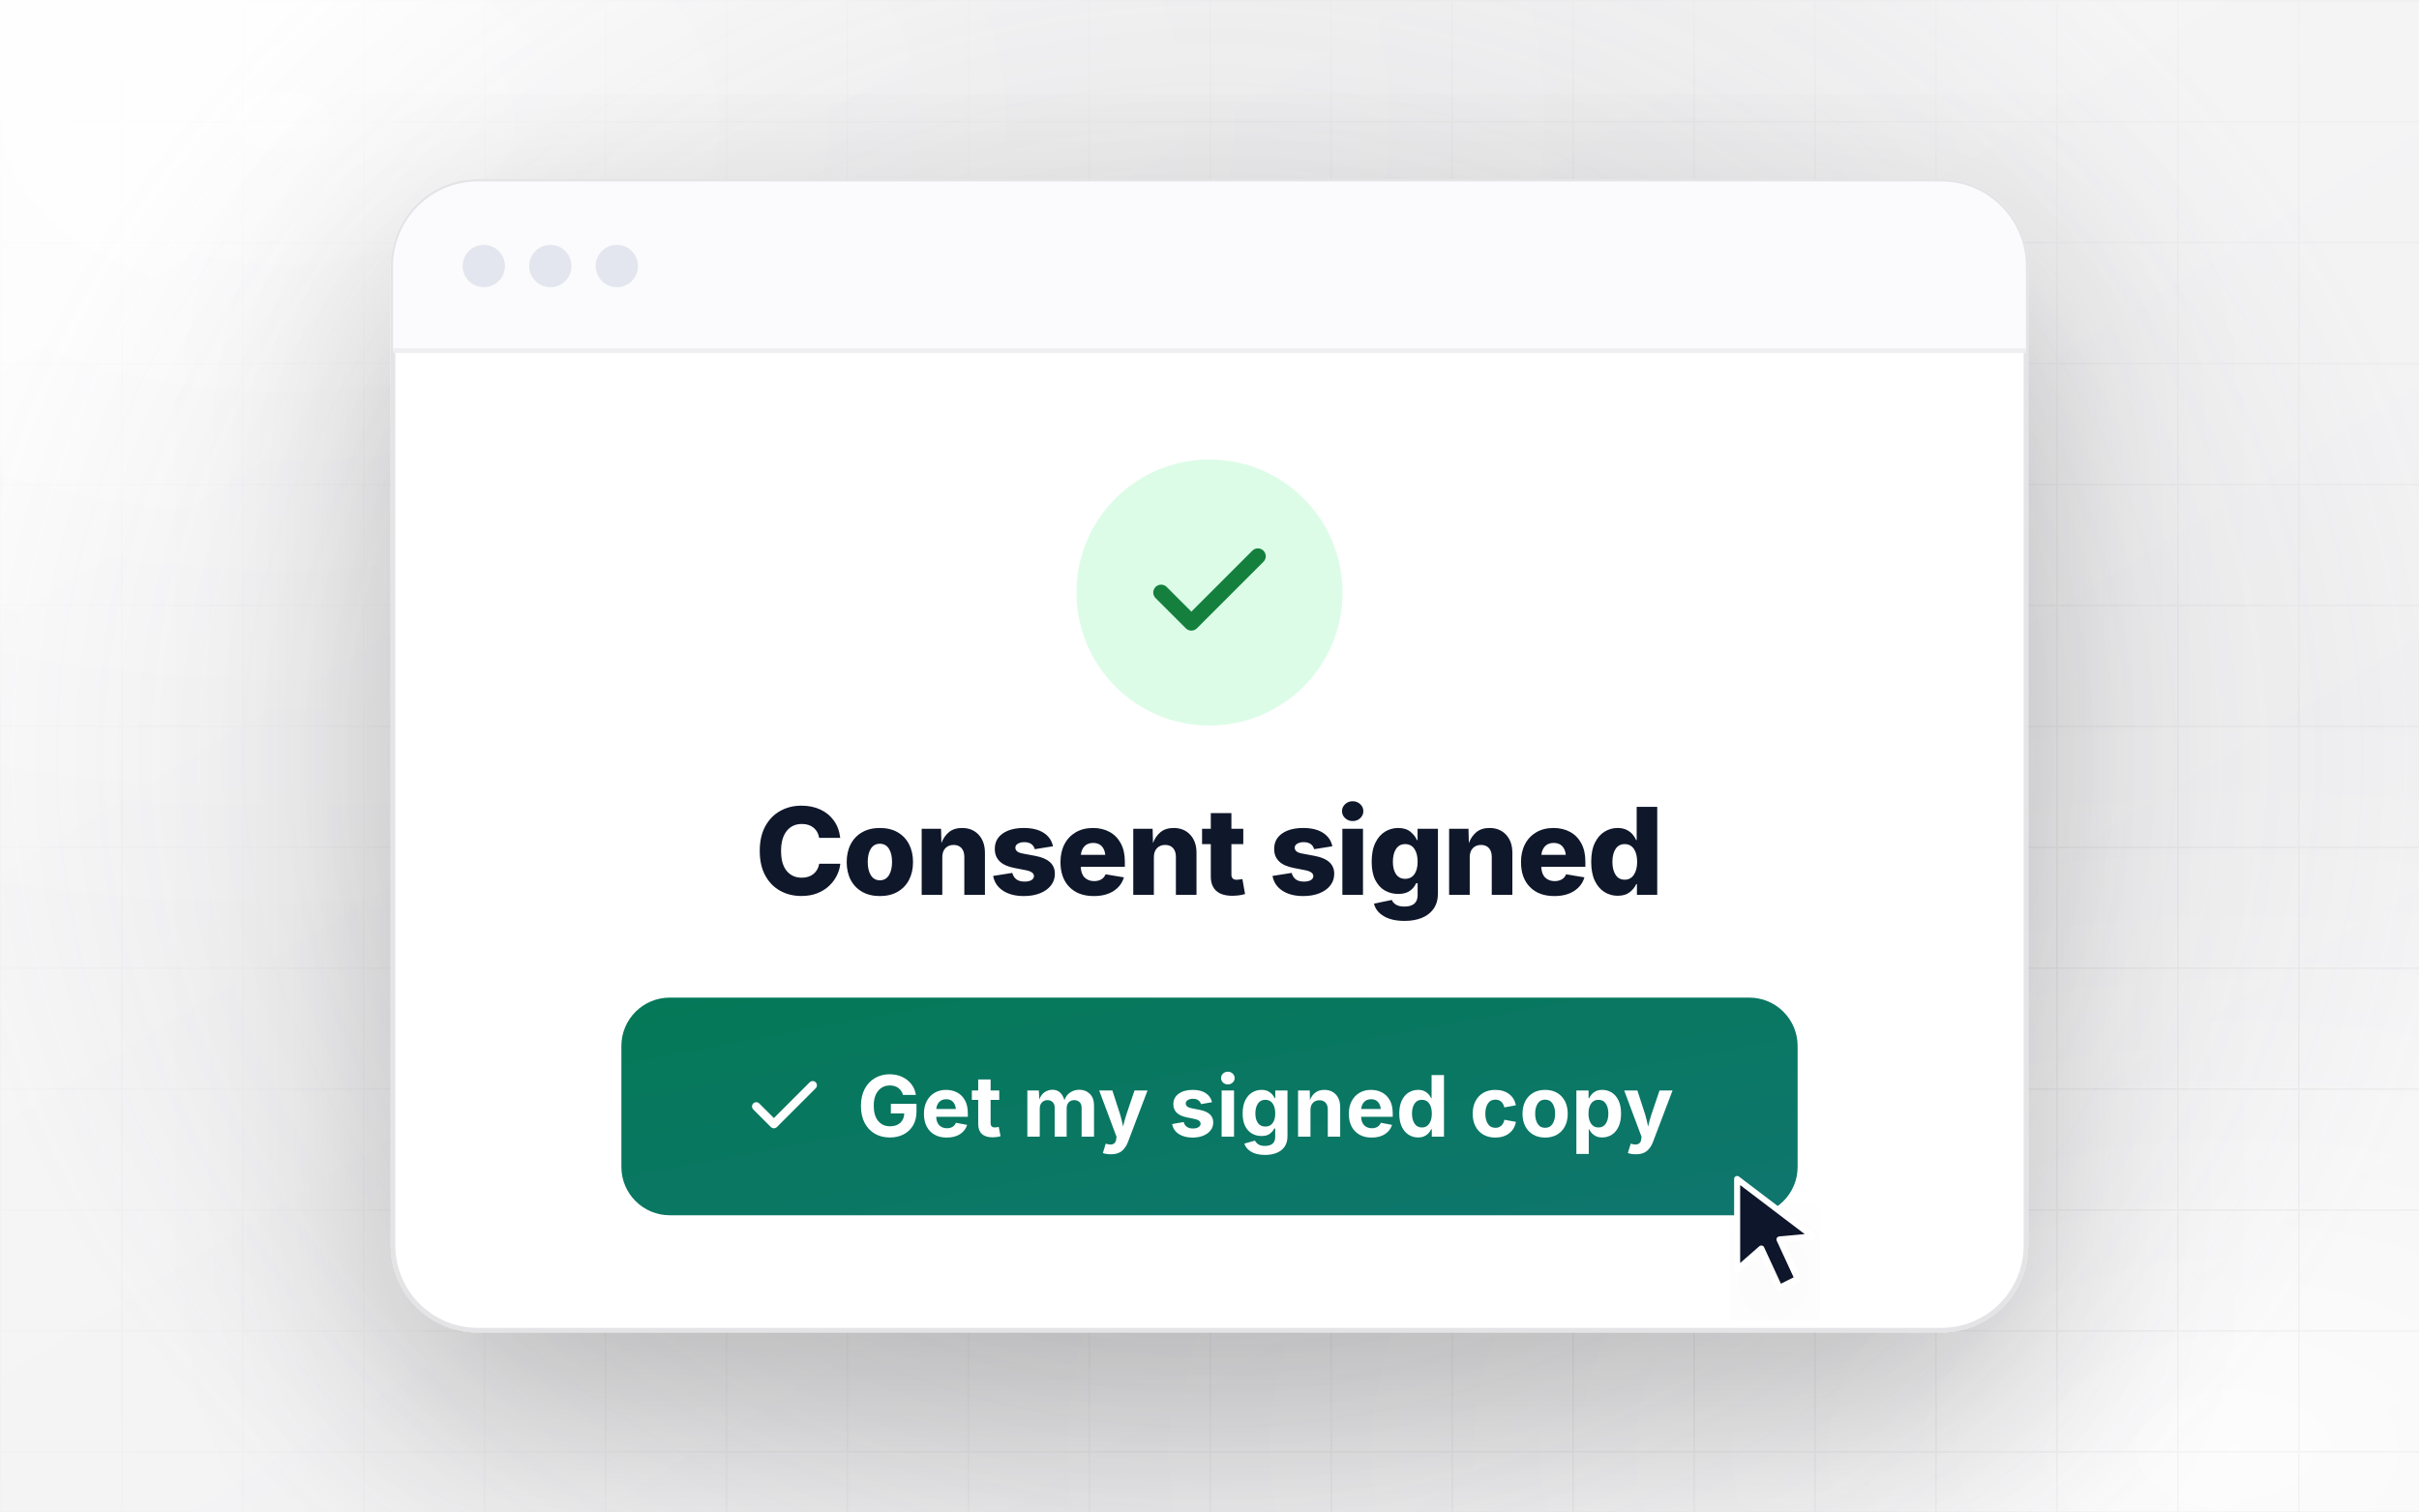
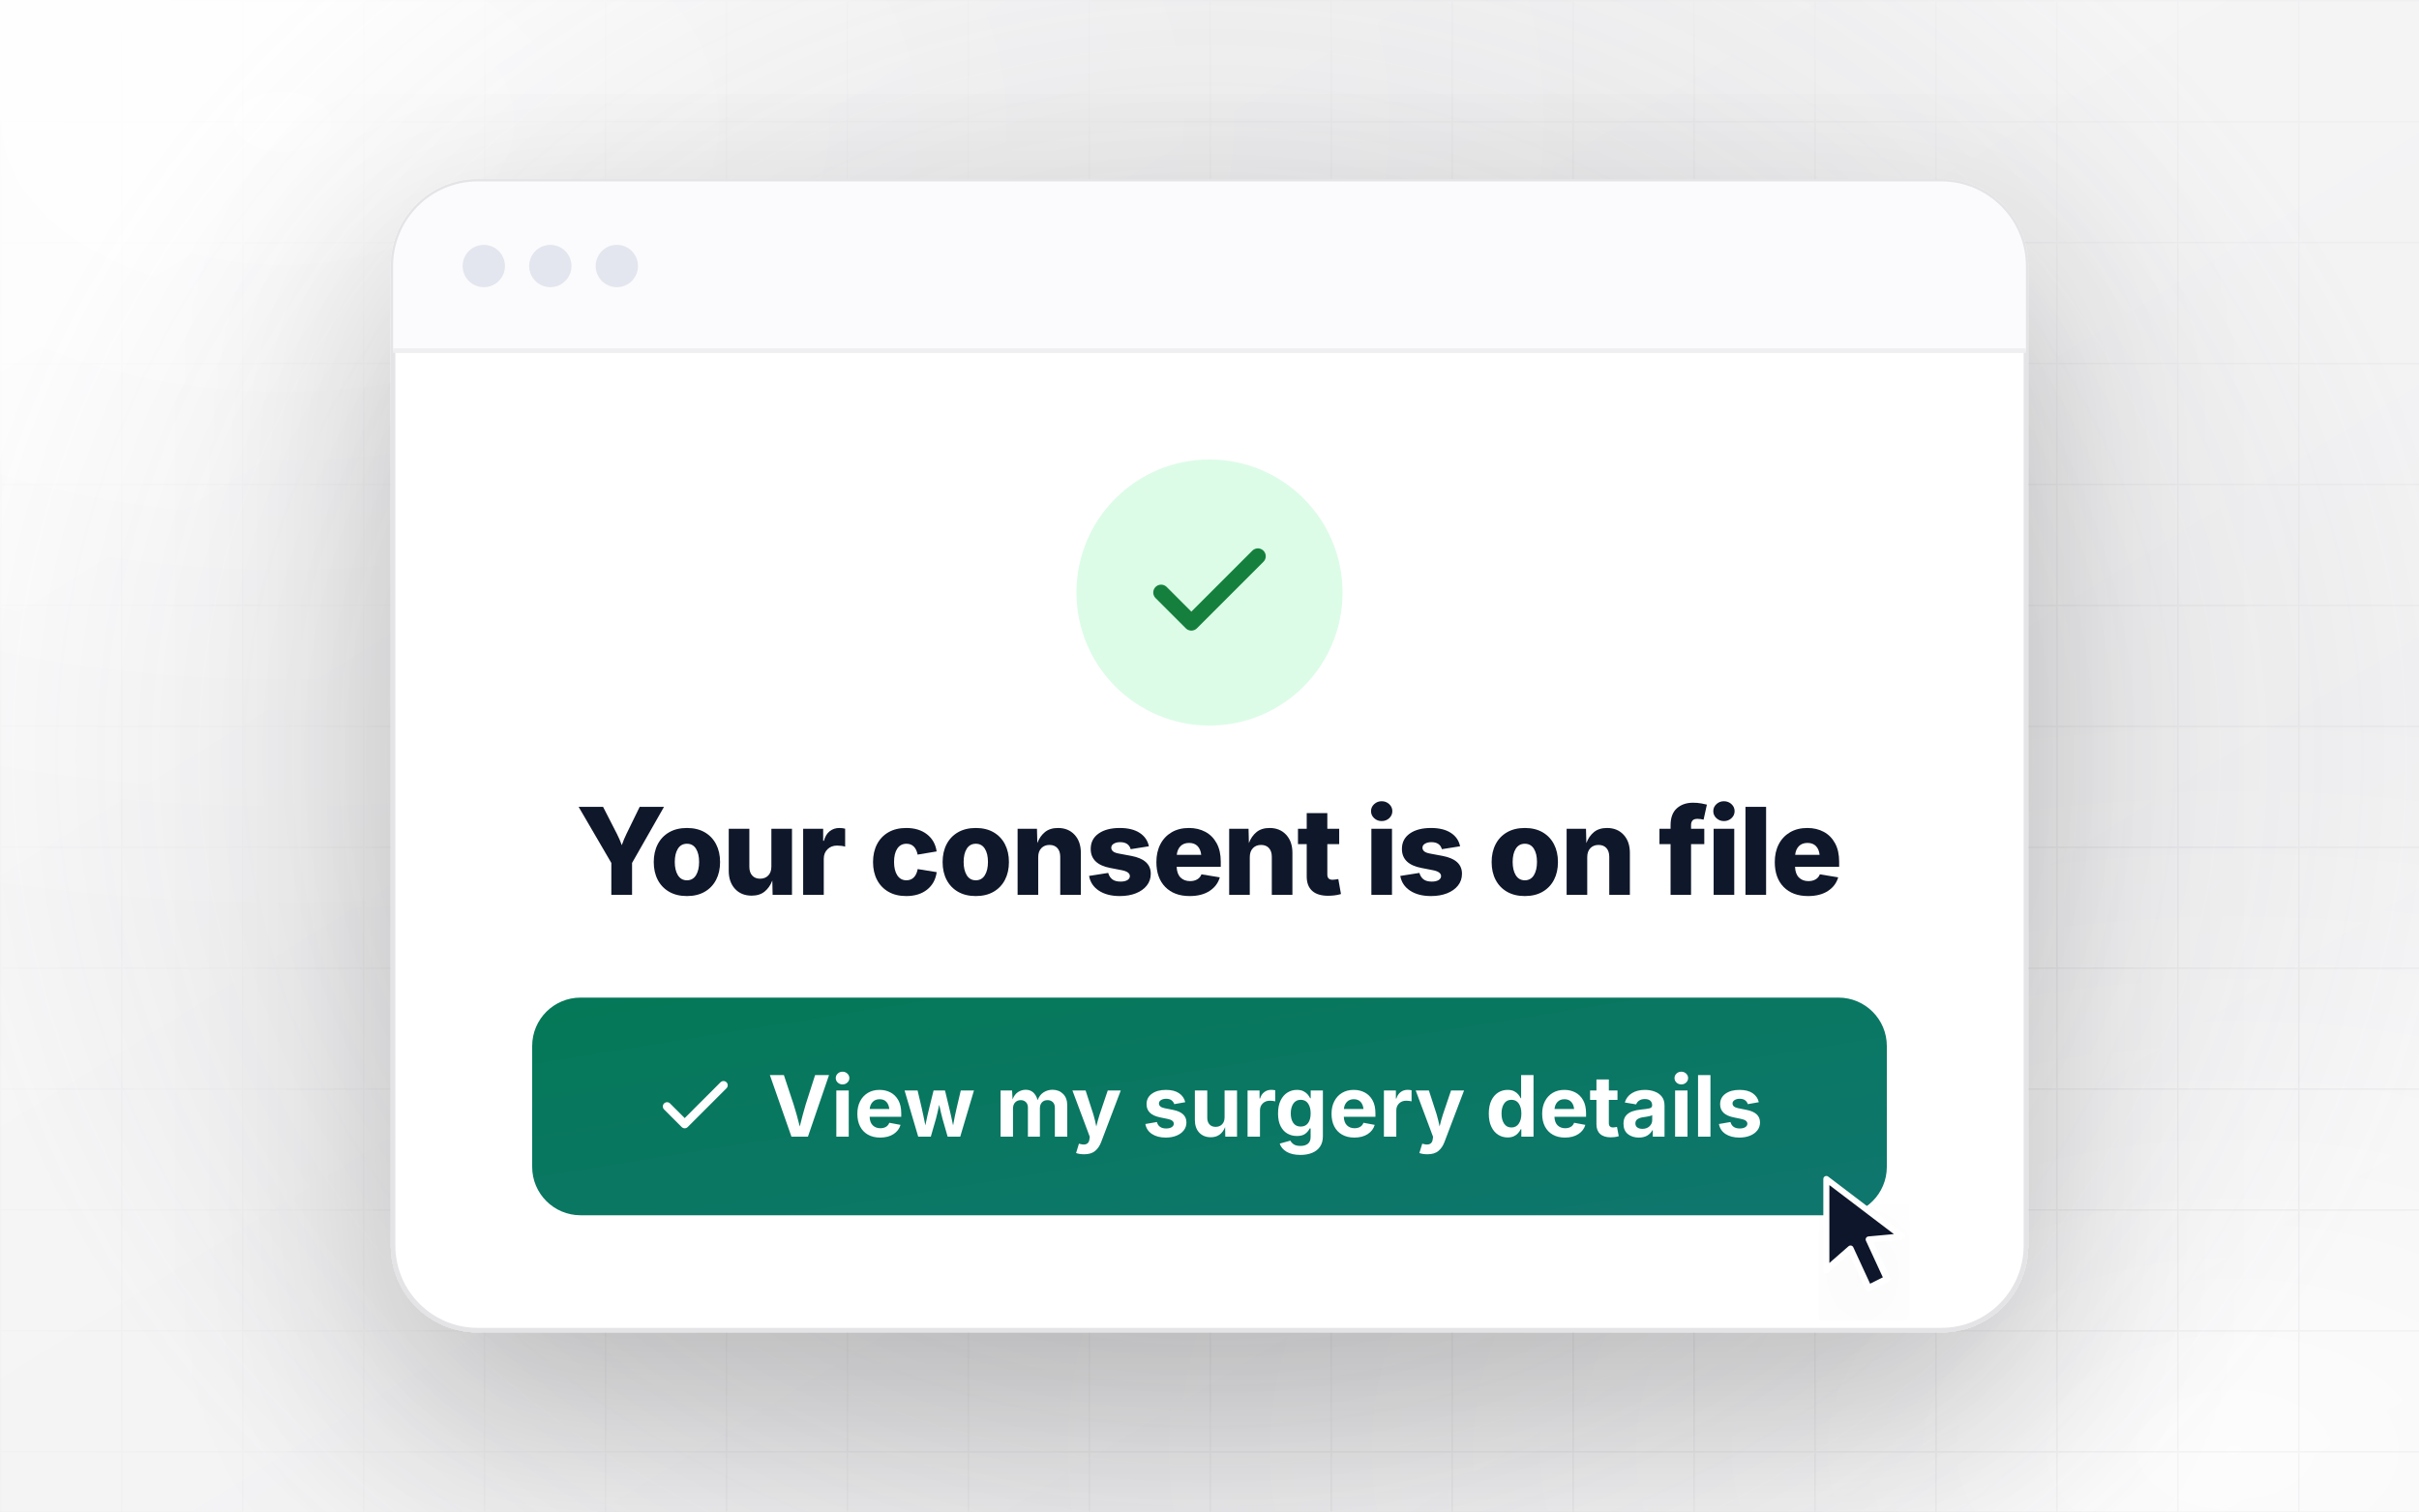
<svg xmlns="http://www.w3.org/2000/svg" xmlns:xlink="http://www.w3.org/1999/xlink" viewBox="0 0 800 500" width="800" height="500" role="img">
  <defs>
    <linearGradient id="bg" x1="0" y1="0" x2="1" y2="1">
      <stop offset="0" stop-color="#FAFAFA" />
      <stop offset="1" stop-color="#EEEEF0" />
    </linearGradient>
    <radialGradient id="glowA" cx="0.12" cy="0.08" r="0.55">
      <stop offset="0" stop-color="#FFFFFF" stop-opacity="0.95" />
      <stop offset="1" stop-color="#FFFFFF" stop-opacity="0" />
    </radialGradient>
    <radialGradient id="glowB" cx="0.92" cy="0.96" r="0.5">
      <stop offset="0" stop-color="#FFFFFF" stop-opacity="0.85" />
      <stop offset="1" stop-color="#FFFFFF" stop-opacity="0" />
    </radialGradient>
    <linearGradient id="gAcc" x1="0" y1="0" x2="1" y2="1">
      <stop offset="0" stop-color="#047857" />
      <stop offset="1" stop-color="#0F766E" />
    </linearGradient>
    <linearGradient id="gStroke" x1="0" y1="0" x2="1" y2="0">
      <stop offset="0" stop-color="#6EE7B7" />
      <stop offset="1" stop-color="#5EEAD4" />
    </linearGradient>
    <pattern id="grid" width="40" height="40" patternUnits="userSpaceOnUse">
      <path d="M40 0H0V40" fill="none" stroke="#52525B" stroke-opacity="0.07" stroke-width="1" />
    </pattern>
    <radialGradient id="fade" cx="0.5" cy="0.45" r="0.65">
      <stop offset="0" stop-color="#fff" stop-opacity="1" />
      <stop offset="1" stop-color="#fff" stop-opacity="0" />
    </radialGradient>
    <mask id="gridMask">
      <rect width="1200" height="800" fill="url(#fade)" />
    </mask>
    <filter id="e1" x="-10%" y="-10%" width="120%" height="140%">
      <feDropShadow dx="0" dy="1" stdDeviation="1.2" flood-color="#0F172A" flood-opacity="0.07" />
      <feDropShadow dx="0" dy="12" stdDeviation="18" flood-color="#18181B" flood-opacity="0.08" />
    </filter>
    <filter id="e2" x="-15%" y="-15%" width="130%" height="160%">
      <feDropShadow dx="0" dy="2" stdDeviation="3" flood-color="#0F172A" flood-opacity="0.10" />
      <feDropShadow dx="0" dy="28" stdDeviation="34" flood-color="#18181B" flood-opacity="0.20" />
    </filter>
    <radialGradient id="spot" cx="0.5" cy="0.5" r="0.5">
      <stop offset="0" stop-color="#71717A" stop-opacity="0.24" />
      <stop offset="1" stop-color="#71717A" stop-opacity="0" />
    </radialGradient>
-     <path id="g800_C" d="M787 -20Q586 -20 426.5 69.0Q267 158 174.5 328.5Q82 499 82 744Q82 990 175.5 1161.0Q269 1332 429.0 1421.0Q589 1510 787 1510Q964 1510 1105.0 1446.0Q1246 1382 1335.0 1260.0Q1424 1138 1445 964H1088Q1071 1073 993.5 1136.5Q916 1200 796 1200Q632 1200 537.5 1080.5Q443 961 443 744Q443 520 538.0 405.0Q633 290 794 290Q914 290 992.0 353.5Q1070 417 1089 526H1446Q1436 426 1388.5 329.0Q1341 232 1258.0 153.0Q1175 74 1057.0 27.0Q939 -20 787 -20Z" />
+     <path id="g800_Y" d="M601 0V540L47 1490H461L695 1033Q742 942 778 841Q813 942 858 1033L1081 1490H1493L952 540V0Z" />
    <path id="g800_o" d="M634 -21Q459 -21 333.0 51.5Q207 124 139.5 253.5Q72 383 72 555Q72 727 139.5 857.0Q207 987 333.0 1059.5Q459 1132 634 1132Q809 1132 934.5 1059.5Q1060 987 1127.5 857.0Q1195 727 1195 555Q1195 383 1127.5 253.5Q1060 124 934.5 51.5Q809 -21 634 -21ZM634 246Q734 246 787.0 331.5Q840 417 840 557Q840 697 787.0 781.0Q734 865 634 865Q534 865 481.0 781.0Q428 697 428 557Q428 417 481.0 331.5Q534 246 634 246Z" />
+     <path id="g800_u" d="M503 -14Q327 -14 221.0 101.0Q115 216 115 406V1118H464V474Q464 380 512.5 326.5Q561 273 646 273Q732 273 784.5 327.5Q837 382 837 480V1118H1186V0H858L853 242Q808 125 723.0 55.5Q638 -14 503 -14Z" />
+     <path id="g800_r" d="M115 0V1118H454V914H466Q496 1024 565.5 1078.0Q635 1132 727 1132Q778 1132 826 1120V816Q801 825 760.5 829.5Q720 834 688 834Q591 834 527.5 772.0Q464 710 464 610V0Z" />
+     <path id="g800_c" d="M634 -21Q459 -21 333.0 51.5Q207 124 139.5 253.5Q72 383 72 555Q72 727 139.5 857.0Q207 987 333.0 1059.5Q459 1132 634 1132Q848 1132 985.5 1025.0Q1123 918 1149 735L827 681Q810 769 762.5 817.0Q715 865 638 865Q538 865 483.0 783.5Q428 702 428 557Q428 413 483.0 329.5Q538 246 638 246Q715 246 763.5 296.0Q812 346 828 436L1150 384Q1124 196 987.0 87.5Q850 -21 634 -21Z" />
    <path id="g800_n" d="M464 638V0H115V1118H443L449 877Q493 993 578.0 1062.5Q663 1132 799 1132Q974 1132 1080.0 1017.0Q1186 902 1186 712V0H837V644Q837 738 789.0 791.5Q741 845 655 845Q570 845 517.0 790.5Q464 736 464 638Z" />
    <path id="g800_s" d="M586 -21Q371 -21 232.5 69.5Q94 160 65 320L389 371Q410 298 460.0 261.0Q510 224 599 224Q672 224 714.0 249.5Q756 275 756 317Q756 390 619 417L424 455Q93 518 93 777Q93 944 226.5 1038.0Q360 1132 585 1132Q795 1132 922.0 1049.0Q1049 966 1078 822L770 773Q736 892 591 892Q528 892 484.5 866.5Q441 841 441 798Q441 764 468.0 738.5Q495 713 567 699L781 659Q1110 597 1110 357Q1110 242 1042.5 157.0Q975 72 857.0 25.5Q739 -21 586 -21Z" />
    <path id="g800_e" d="M636 -21Q373 -21 222.5 132.5Q72 286 72 555Q72 727 139.5 857.0Q207 987 331.0 1059.5Q455 1132 623 1132Q780 1132 901.5 1066.5Q1023 1001 1092.5 873.5Q1162 746 1162 562V474H415Q420 353 481.5 292.5Q543 232 642 232Q712 232 763.0 261.5Q814 291 835 347L1146 296Q1104 151 971.5 65.0Q839 -21 636 -21ZM417 677H831Q821 772 769.0 825.5Q717 879 626 879Q534 879 480.5 824.5Q427 770 417 677Z" />
    <path id="g800_t" d="M718 1118V859H517V342Q517 255 606 255Q624 255 656.5 259.5Q689 264 703 267L748 13Q689 -4 634.0 -10.0Q579 -16 530 -16Q352 -16 260.0 67.5Q168 151 168 311V859H20V1118H168V1384H517V1118Z" />
    <path id="g800_i" d="M115 0V1118H464V0ZM289 1249Q215 1249 162.0 1298.0Q109 1347 109 1417Q109 1487 162.0 1536.0Q215 1585 289 1585Q364 1585 417.0 1536.0Q470 1487 470 1417Q470 1347 417.0 1298.0Q364 1249 289 1249Z" />
-     <path id="g800_g" d="M630 -442Q411 -442 276.0 -361.0Q141 -280 111 -149L414 -87Q429 -132 481.5 -165.5Q534 -199 628 -199Q735 -199 792.5 -151.0Q850 -103 850 -3V195H823Q792 119 718.5 67.0Q645 15 520 15Q397 15 295.5 72.5Q194 130 133.0 250.5Q72 371 72 559Q72 755 134.5 882.0Q197 1009 299.0 1070.5Q401 1132 519 1132Q652 1132 729.5 1067.0Q807 1002 839 926H849V1118H1194V25Q1194 -129 1122.5 -233.0Q1051 -337 924.0 -389.5Q797 -442 630 -442ZM639 271Q739 271 794.5 347.5Q850 424 850 560Q850 698 795.0 778.5Q740 859 639 859Q538 859 484.5 777.0Q431 695 431 560Q431 425 485.0 348.0Q539 271 639 271Z" />
-     <path id="g800_d" d="M520 -16Q396 -16 294.0 48.5Q192 113 132.0 240.5Q72 368 72 558Q72 754 134.5 881.0Q197 1008 298.5 1070.0Q400 1132 517 1132Q606 1132 669.0 1101.5Q732 1071 772.5 1023.5Q813 976 834 926H842V1490H1190V0H846V181H834Q801 105 724.5 44.5Q648 -16 520 -16ZM639 256Q738 256 794.0 338.5Q850 421 850 558Q850 697 794.5 778.0Q739 859 639 859Q538 859 484.5 776.5Q431 694 431 558Q431 422 484.5 339.0Q538 256 639 256Z" />
-     <path id="g700_G" d="M795 -20Q586 -20 428.0 72.5Q270 165 182.0 336.0Q94 507 94 743Q94 984 185.5 1156.0Q277 1328 434.5 1419.0Q592 1510 788 1510Q956 1510 1092.0 1446.0Q1228 1382 1315.0 1269.5Q1402 1157 1423 1010H1113Q1081 1117 999.0 1178.0Q917 1239 793 1239Q621 1239 512.5 1111.0Q404 983 404 746Q404 509 511.0 380.0Q618 251 797 251Q956 251 1047.0 335.0Q1138 419 1142 562H818V794H1438V608Q1438 412 1355.0 271.5Q1272 131 1127.0 55.5Q982 -20 795 -20Z" />
+     <path id="g800_f" d="M779 1118V859H555V0H208V859H20V1118H208V1178Q208 1370 314.0 1465.0Q420 1560 588 1560Q662 1560 727.0 1548.5Q792 1537 823 1528L767 1273Q747 1278 720.0 1282.5Q693 1287 666 1287Q604 1287 579.5 1258.5Q555 1230 555 1181V1118Z" />
+     <path id="g800_l" d="M464 1490V0H115V1490Z" />
+     <path id="g700_V" d="M571 0 49 1490H388L626 771Q662 659 698.0 528.0Q734 397 772 246Q810 398 844.5 528.0Q879 658 913 771L1143 1490H1480L970 0Z" />
+     <path id="g700_i" d="M128 0V1118H428V0ZM278 1264Q210 1264 162.0 1309.0Q114 1354 114 1418Q114 1482 162.0 1527.0Q210 1572 278 1572Q346 1572 394.5 1527.0Q443 1482 443 1418Q443 1354 394.5 1309.0Q346 1264 278 1264Z" />
    <path id="g700_e" d="M633 -22Q462 -22 338.0 48.0Q214 118 147.5 247.0Q81 376 81 553Q81 726 147.5 856.0Q214 986 334.5 1059.0Q455 1132 618 1132Q764 1132 883.0 1070.0Q1002 1008 1072.5 882.0Q1143 756 1143 565V481H378Q383 344 454.0 274.0Q525 204 638 204Q717 204 773.5 237.5Q830 271 854 336L1126 285Q1085 146 956.5 62.0Q828 -22 633 -22ZM380 669H854Q843 778 784.0 842.0Q725 906 621 906Q513 906 451.0 839.5Q389 773 380 669Z" />
-     <path id="g700_t" d="M683 1118V889H474V327Q474 223 576 223Q593 223 623.5 227.5Q654 232 671 236L714 11Q664 -4 614.5 -10.0Q565 -16 520 -16Q352 -16 263.0 65.5Q174 147 174 301V889H20V1118H174V1384H474V1118Z" />
+     <path id="g700_w" d="M361 0 31 1118H346L443 705Q463 612 487.0 505.0Q511 398 534 273Q557 395 582.5 502.5Q608 610 631 705L733 1118H1009L1109 705Q1130 610 1155.5 503.0Q1181 396 1205 272Q1226 396 1249.0 503.0Q1272 610 1294 705L1391 1118H1710L1378 0H1073L949 431Q928 503 908.5 593.0Q889 683 869 771Q850 683 830.0 592.5Q810 502 790 431L666 0Z" />
    <path id="g700_m" d="M128 0V1118H406L418 901Q463 1023 550.0 1079.0Q637 1135 737 1135Q949 1135 1025 884Q1072 1013 1170.5 1074.0Q1269 1135 1384 1135Q1538 1135 1639.5 1035.5Q1741 936 1741 754V0H1441V697Q1441 791 1389.5 837.5Q1338 884 1263 884Q1178 884 1128.5 830.0Q1079 776 1079 688V0H789V705Q789 787 740.5 835.5Q692 884 615 884Q536 884 482.0 830.5Q428 777 428 676V0Z" />
    <path id="g700_y" d="M120 -396 189 -170 226 -179Q317 -204 375.0 -175.5Q433 -147 443 -63L451 -3L31 1118H350L538 538Q561 465 577.0 392.5Q593 320 609 246Q627 321 646.5 393.5Q666 466 690 538L886 1118H1201L726 -132Q675 -267 579.5 -346.5Q484 -426 316 -426Q256 -426 204.0 -417.5Q152 -409 120 -396Z" />
    <path id="g700_s" d="M572 -22Q370 -22 238.5 64.0Q107 150 78 306L357 354Q400 198 581 198Q667 198 716.5 230.5Q766 263 766 313Q766 398 622 428L429 468Q107 534 107 785Q107 946 236.0 1039.0Q365 1132 577 1132Q776 1132 894.0 1051.0Q1012 970 1043 834L777 787Q759 844 711.0 880.5Q663 917 581 917Q507 917 457.0 885.5Q407 854 407 804Q407 762 439.5 732.5Q472 703 551 687L752 647Q1072 582 1072 345Q1072 235 1008.0 152.5Q944 70 831.0 24.0Q718 -22 572 -22Z" />
-     <path id="g700_i" d="M128 0V1118H428V0ZM278 1264Q210 1264 162.0 1309.0Q114 1354 114 1418Q114 1482 162.0 1527.0Q210 1572 278 1572Q346 1572 394.5 1527.0Q443 1482 443 1418Q443 1354 394.5 1309.0Q346 1264 278 1264Z" />
+     <path id="g700_u" d="M513 -14Q339 -14 233.5 98.0Q128 210 128 407V1118H428V459Q428 355 482.0 296.0Q536 237 630 237Q726 237 786.5 298.5Q847 360 847 471V1118H1148V0H864L860 232Q813 113 726.5 49.5Q640 -14 513 -14Z" />
+     <path id="g700_r" d="M128 0V1118H418V923H430Q461 1026 533.5 1079.5Q606 1133 700 1133Q751 1133 797 1123V855Q777 861 738.5 865.5Q700 870 667 870Q563 870 495.5 805.0Q428 740 428 636V0Z" />
    <path id="g700_g" d="M625 -442Q415 -442 287.0 -365.0Q159 -288 122 -168L380 -96Q401 -143 457.5 -183.5Q514 -224 623 -224Q737 -224 803.0 -171.5Q869 -119 869 -8V198H846Q815 130 743.5 73.0Q672 16 536 16Q410 16 307.0 75.0Q204 134 142.5 255.0Q81 376 81 561Q81 750 143.5 877.0Q206 1004 309.5 1068.0Q413 1132 537 1132Q631 1132 695.0 1100.0Q759 1068 798.5 1021.0Q838 974 858 930H871V1118H1166V9Q1166 -142 1096.5 -242.5Q1027 -343 904.5 -392.5Q782 -442 625 -442ZM630 244Q745 244 807.5 328.5Q870 413 870 563Q870 712 808.0 802.0Q746 892 630 892Q512 892 450.5 799.5Q389 707 389 563Q389 416 451.0 330.0Q513 244 630 244Z" />
-     <path id="g700_n" d="M428 647V0H128V1118H411L415 887Q462 1004 548.0 1068.0Q634 1132 763 1132Q937 1132 1042.0 1020.0Q1147 908 1147 711V0H847V659Q847 763 793.5 822.0Q740 881 645 881Q549 881 488.5 819.5Q428 758 428 647Z" />
    <path id="g700_d" d="M537 -19Q408 -19 305.0 47.5Q202 114 141.5 242.5Q81 371 81 557Q81 748 143.0 876.0Q205 1004 308.0 1068.0Q411 1132 535 1132Q630 1132 693.0 1100.0Q756 1068 794.5 1021.0Q833 974 853 930H863V1490H1163V0H868V179H853Q832 134 793.0 88.5Q754 43 691.0 12.0Q628 -19 537 -19ZM629 222Q743 222 806.0 314.0Q869 406 869 558Q869 710 806.5 801.0Q744 892 629 892Q511 892 450.0 798.5Q389 705 389 558Q389 410 450.5 316.0Q512 222 629 222Z" />
-     <path id="g700_c" d="M628 -22Q459 -22 336.5 50.5Q214 123 147.5 252.5Q81 382 81 554Q81 727 147.5 857.0Q214 987 336.5 1059.5Q459 1132 628 1132Q827 1132 960.0 1032.5Q1093 933 1125 760L846 708Q827 795 772.5 845.5Q718 896 631 896Q511 896 449.0 801.5Q387 707 387 555Q387 405 449.0 309.5Q511 214 631 214Q718 214 774.0 266.5Q830 319 848 409L1127 358Q1095 181 962.0 79.5Q829 -22 628 -22Z" />
-     <path id="g700_o" d="M628 -22Q460 -22 337.0 50.5Q214 123 147.5 252.5Q81 382 81 554Q81 727 147.5 857.0Q214 987 337.0 1059.5Q460 1132 628 1132Q796 1132 919.0 1059.5Q1042 987 1108.5 857.0Q1175 727 1175 554Q1175 382 1108.5 252.5Q1042 123 919.0 50.5Q796 -22 628 -22ZM628 214Q748 214 809.0 311.0Q870 408 870 555Q870 703 809.0 799.5Q748 896 628 896Q508 896 447.5 799.5Q387 703 387 555Q387 408 447.5 311.0Q508 214 628 214Z" />
-     <path id="g700_p" d="M128 -418V1118H423V930H437Q457 974 495.5 1021.0Q534 1068 597.5 1100.0Q661 1132 756 1132Q880 1132 983.0 1068.0Q1086 1004 1147.5 876.0Q1209 748 1209 557Q1209 371 1149.0 242.5Q1089 114 986.0 47.5Q883 -19 754 -19Q663 -19 600.0 12.0Q537 43 497.5 88.5Q458 134 437 179H428V-418ZM662 222Q779 222 840.5 316.0Q902 410 902 558Q902 705 841.0 798.5Q780 892 662 892Q546 892 483.5 801.0Q421 710 421 558Q421 406 484.0 314.0Q547 222 662 222Z" />
+     <path id="g700_t" d="M683 1118V889H474V327Q474 223 576 223Q593 223 623.5 227.5Q654 232 671 236L714 11Q664 -4 614.5 -10.0Q565 -16 520 -16Q352 -16 263.0 65.5Q174 147 174 301V889H20V1118H174V1384H474V1118Z" />
+     <path id="g700_a" d="M440 -22Q280 -22 174.0 62.5Q68 147 68 313Q68 438 128.0 509.0Q188 580 284.0 613.0Q380 646 490 656Q634 670 697.5 685.5Q761 701 761 756V761Q761 832 715.5 871.0Q670 910 586 910Q499 910 446.0 872.5Q393 835 375 781L100 827Q143 972 271.5 1052.0Q400 1132 587 1132Q707 1132 815.5 1094.0Q924 1056 992.5 972.5Q1061 889 1061 753V0H777V155H767Q726 77 645.0 27.5Q564 -22 440 -22ZM525 189Q630 189 696.5 250.0Q763 311 763 400V521Q745 508 704.5 498.5Q664 489 619.0 481.5Q574 474 541 470Q458 458 407.0 423.0Q356 388 356 321Q356 256 403.5 222.5Q451 189 525 189Z" />
+     <path id="g700_l" d="M428 1490V0H128V1490Z" />
  </defs>
  <style>
.pulse{transform-box:fill-box;transform-origin:center;animation:pulse 2.4s cubic-bezier(.2,.7,.3,1) infinite}
@keyframes pulse{0%{transform:scale(1);opacity:.30}75%{transform:scale(2.1);opacity:0}100%{transform:scale(2.1);opacity:0}}
.caret{animation:blink 1.1s steps(1) infinite}
@keyframes blink{0%,55%{opacity:1}56%,100%{opacity:0}}
.press{transform-box:fill-box;transform-origin:0 0;animation:press 3.2s ease-in-out infinite}
@keyframes press{0%,58%,100%{transform:translate(0,0) scale(1)}66%{transform:translate(1.5px,2px) scale(.9)}74%{transform:translate(0,0) scale(1)}}
.ripple{transform-box:fill-box;transform-origin:center;opacity:0;animation:ripple 3.2s ease-out infinite}
@keyframes ripple{0%,62%{opacity:0;transform:scale(.4)}68%{opacity:.5}100%{opacity:0;transform:scale(2.4)}}
.sweep{animation:sweep 4.8s cubic-bezier(.45,0,.2,1) infinite}
@keyframes sweep{0%{transform:translateY(-470px);opacity:0}8%{opacity:1}72%{transform:translateY(0);opacity:1}100%{transform:translateY(0);opacity:1}}
.ring{transform-box:fill-box;transform-origin:50% 12%;animation:ring 4s ease-in-out infinite}
@keyframes ring{0%,70%,100%{transform:rotate(0)}74%{transform:rotate(14deg)}78%{transform:rotate(-12deg)}82%{transform:rotate(8deg)}86%{transform:rotate(-4deg)}90%{transform:rotate(0)}}
.glow{animation:glow 2.6s ease-in-out infinite}
@keyframes glow{0%,100%{opacity:1}50%{opacity:.45}}
.float{animation:float 6s ease-in-out infinite}
@keyframes float{0%,100%{transform:translateY(0)}50%{transform:translateY(-6px)}}
@media (prefers-reduced-motion: reduce){*{animation:none!important}}
</style>
  <rect width="800" height="500" fill="url(#bg)" />
  <rect width="800" height="500" fill="url(#glowA)" />
  <rect width="800" height="500" fill="url(#glowB)" />
  <rect width="800" height="500" fill="url(#grid)" mask="url(#gridMask)" />
  <ellipse cx="400.0" cy="250.0" rx="421.2" ry="361.0" fill="url(#spot)" />
  <rect x="130" y="60" width="540" height="380" rx="28" fill="#fff" stroke="#E4E4E7" stroke-width="1.5" filter="url(#e2)" />
  <path d="M130 116 V88 a28 28 0 0 1 28 -28 H642 a28 28 0 0 1 28 28 V116 Z" fill="#FBFBFD" />
  <line x1="130" y1="116" x2="670" y2="116" stroke="#EFEFF1" stroke-width="1.5" />
  <circle cx="160" cy="88" r="7" fill="#E3E6EE" />
  <circle cx="182" cy="88" r="7" fill="#E3E6EE" />
  <circle cx="204" cy="88" r="7" fill="#E3E6EE" />
  <circle cx="400.0" cy="196" r="44" fill="#DCFCE7" />
  <g transform="translate(376.0 172) scale(2)" fill="none" stroke="#15803D" stroke-width="2.6" stroke-linecap="round" stroke-linejoin="round">
    <path d="M20 6 9 17l-5-5" />
  </g>
  <g>
-     <use href="#g800_C" xlink:href="#g800_C" transform="translate(249.66 296.00) scale(0.01953 -0.01953)" fill="#0F172A" />
-     <use href="#g800_o" xlink:href="#g800_o" transform="translate(278.61 296.00) scale(0.01953 -0.01953)" fill="#0F172A" />
-     <use href="#g800_n" xlink:href="#g800_n" transform="translate(302.57 296.00) scale(0.01953 -0.01953)" fill="#0F172A" />
-     <use href="#g800_s" xlink:href="#g800_s" transform="translate(327.18 296.00) scale(0.01953 -0.01953)" fill="#0F172A" />
-     <use href="#g800_e" xlink:href="#g800_e" transform="translate(349.31 296.00) scale(0.01953 -0.01953)" fill="#0F172A" />
-     <use href="#g800_n" xlink:href="#g800_n" transform="translate(372.54 296.00) scale(0.01953 -0.01953)" fill="#0F172A" />
-     <use href="#g800_t" xlink:href="#g800_t" transform="translate(397.15 296.00) scale(0.01953 -0.01953)" fill="#0F172A" />
-     <use href="#g800_s" xlink:href="#g800_s" transform="translate(419.57 296.00) scale(0.01953 -0.01953)" fill="#0F172A" />
-     <use href="#g800_i" xlink:href="#g800_i" transform="translate(441.70 296.00) scale(0.01953 -0.01953)" fill="#0F172A" />
-     <use href="#g800_g" xlink:href="#g800_g" transform="translate(452.23 296.00) scale(0.01953 -0.01953)" fill="#0F172A" />
-     <use href="#g800_n" xlink:href="#g800_n" transform="translate(477.00 296.00) scale(0.01953 -0.01953)" fill="#0F172A" />
-     <use href="#g800_e" xlink:href="#g800_e" transform="translate(501.61 296.00) scale(0.01953 -0.01953)" fill="#0F172A" />
-     <use href="#g800_d" xlink:href="#g800_d" transform="translate(524.83 296.00) scale(0.01953 -0.01953)" fill="#0F172A" />
+     <use href="#g800_Y" xlink:href="#g800_Y" transform="translate(190.44 296.00) scale(0.01953 -0.01953)" fill="#0F172A" />
+     <use href="#g800_o" xlink:href="#g800_o" transform="translate(214.80 296.00) scale(0.01953 -0.01953)" fill="#0F172A" />
+     <use href="#g800_u" xlink:href="#g800_u" transform="translate(238.76 296.00) scale(0.01953 -0.01953)" fill="#0F172A" />
+     <use href="#g800_r" xlink:href="#g800_r" transform="translate(263.37 296.00) scale(0.01953 -0.01953)" fill="#0F172A" />
+     <use href="#g800_c" xlink:href="#g800_c" transform="translate(287.32 296.00) scale(0.01953 -0.01953)" fill="#0F172A" />
+     <use href="#g800_o" xlink:href="#g800_o" transform="translate(310.33 296.00) scale(0.01953 -0.01953)" fill="#0F172A" />
+     <use href="#g800_n" xlink:href="#g800_n" transform="translate(334.29 296.00) scale(0.01953 -0.01953)" fill="#0F172A" />
+     <use href="#g800_s" xlink:href="#g800_s" transform="translate(358.90 296.00) scale(0.01953 -0.01953)" fill="#0F172A" />
+     <use href="#g800_e" xlink:href="#g800_e" transform="translate(381.03 296.00) scale(0.01953 -0.01953)" fill="#0F172A" />
+     <use href="#g800_n" xlink:href="#g800_n" transform="translate(404.26 296.00) scale(0.01953 -0.01953)" fill="#0F172A" />
+     <use href="#g800_t" xlink:href="#g800_t" transform="translate(428.87 296.00) scale(0.01953 -0.01953)" fill="#0F172A" />
+     <use href="#g800_i" xlink:href="#g800_i" transform="translate(451.29 296.00) scale(0.01953 -0.01953)" fill="#0F172A" />
+     <use href="#g800_s" xlink:href="#g800_s" transform="translate(461.82 296.00) scale(0.01953 -0.01953)" fill="#0F172A" />
+     <use href="#g800_o" xlink:href="#g800_o" transform="translate(491.90 296.00) scale(0.01953 -0.01953)" fill="#0F172A" />
+     <use href="#g800_n" xlink:href="#g800_n" transform="translate(515.86 296.00) scale(0.01953 -0.01953)" fill="#0F172A" />
+     <use href="#g800_f" xlink:href="#g800_f" transform="translate(548.42 296.00) scale(0.01953 -0.01953)" fill="#0F172A" />
+     <use href="#g800_i" xlink:href="#g800_i" transform="translate(564.48 296.00) scale(0.01953 -0.01953)" fill="#0F172A" />
+     <use href="#g800_l" xlink:href="#g800_l" transform="translate(575.01 296.00) scale(0.01953 -0.01953)" fill="#0F172A" />
+     <use href="#g800_e" xlink:href="#g800_e" transform="translate(585.54 296.00) scale(0.01953 -0.01953)" fill="#0F172A" />
  </g>
-   <rect x="205.5" y="330" width="389" height="72" rx="16" fill="url(#gAcc)" />
-   <g transform="translate(245.4365 352.0) scale(1.1667)" fill="none" stroke="#fff" stroke-width="2.4" stroke-linecap="round" stroke-linejoin="round">
+   <rect x="176.0" y="330" width="448" height="72" rx="16" fill="url(#gAcc)" />
+   <g transform="translate(215.9395 352.0) scale(1.1667)" fill="none" stroke="#fff" stroke-width="2.4" stroke-linecap="round" stroke-linejoin="round">
    <path d="M20 6 9 17l-5-5" />
  </g>
  <g>
-     <use href="#g700_G" xlink:href="#g700_G" transform="translate(283.44 376.00) scale(0.01367 -0.01367)" fill="#fff" />
-     <use href="#g700_e" xlink:href="#g700_e" transform="translate(304.45 376.00) scale(0.01367 -0.01367)" fill="#fff" />
-     <use href="#g700_t" xlink:href="#g700_t" transform="translate(321.13 376.00) scale(0.01367 -0.01367)" fill="#fff" />
-     <use href="#g700_m" xlink:href="#g700_m" transform="translate(338.01 376.00) scale(0.01367 -0.01367)" fill="#fff" />
-     <use href="#g700_y" xlink:href="#g700_y" transform="translate(363.09 376.00) scale(0.01367 -0.01367)" fill="#fff" />
-     <use href="#g700_s" xlink:href="#g700_s" transform="translate(386.58 376.00) scale(0.01367 -0.01367)" fill="#fff" />
-     <use href="#g700_i" xlink:href="#g700_i" transform="translate(402.26 376.00) scale(0.01367 -0.01367)" fill="#fff" />
-     <use href="#g700_g" xlink:href="#g700_g" transform="translate(409.85 376.00) scale(0.01367 -0.01367)" fill="#fff" />
-     <use href="#g700_n" xlink:href="#g700_n" transform="translate(427.54 376.00) scale(0.01367 -0.01367)" fill="#fff" />
-     <use href="#g700_e" xlink:href="#g700_e" transform="translate(444.97 376.00) scale(0.01367 -0.01367)" fill="#fff" />
-     <use href="#g700_d" xlink:href="#g700_d" transform="translate(461.65 376.00) scale(0.01367 -0.01367)" fill="#fff" />
-     <use href="#g700_c" xlink:href="#g700_c" transform="translate(485.93 376.00) scale(0.01367 -0.01367)" fill="#fff" />
-     <use href="#g700_o" xlink:href="#g700_o" transform="translate(502.41 376.00) scale(0.01367 -0.01367)" fill="#fff" />
-     <use href="#g700_p" xlink:href="#g700_p" transform="translate(519.58 376.00) scale(0.01367 -0.01367)" fill="#fff" />
-     <use href="#g700_y" xlink:href="#g700_y" transform="translate(536.72 376.00) scale(0.01367 -0.01367)" fill="#fff" />
+     <use href="#g700_V" xlink:href="#g700_V" transform="translate(253.94 376.00) scale(0.01367 -0.01367)" fill="#fff" />
+     <use href="#g700_i" xlink:href="#g700_i" transform="translate(274.84 376.00) scale(0.01367 -0.01367)" fill="#fff" />
+     <use href="#g700_e" xlink:href="#g700_e" transform="translate(282.43 376.00) scale(0.01367 -0.01367)" fill="#fff" />
+     <use href="#g700_w" xlink:href="#g700_w" transform="translate(298.73 376.00) scale(0.01367 -0.01367)" fill="#fff" />
+     <use href="#g700_m" xlink:href="#g700_m" transform="translate(329.16 376.00) scale(0.01367 -0.01367)" fill="#fff" />
+     <use href="#g700_y" xlink:href="#g700_y" transform="translate(354.24 376.00) scale(0.01367 -0.01367)" fill="#fff" />
+     <use href="#g700_s" xlink:href="#g700_s" transform="translate(377.72 376.00) scale(0.01367 -0.01367)" fill="#fff" />
+     <use href="#g700_u" xlink:href="#g700_u" transform="translate(393.41 376.00) scale(0.01367 -0.01367)" fill="#fff" />
+     <use href="#g700_r" xlink:href="#g700_r" transform="translate(410.84 376.00) scale(0.01367 -0.01367)" fill="#fff" />
+     <use href="#g700_g" xlink:href="#g700_g" transform="translate(421.56 376.00) scale(0.01367 -0.01367)" fill="#fff" />
+     <use href="#g700_e" xlink:href="#g700_e" transform="translate(439.25 376.00) scale(0.01367 -0.01367)" fill="#fff" />
+     <use href="#g700_r" xlink:href="#g700_r" transform="translate(455.93 376.00) scale(0.01367 -0.01367)" fill="#fff" />
+     <use href="#g700_y" xlink:href="#g700_y" transform="translate(467.77 376.00) scale(0.01367 -0.01367)" fill="#fff" />
+     <use href="#g700_d" xlink:href="#g700_d" transform="translate(491.26 376.00) scale(0.01367 -0.01367)" fill="#fff" />
+     <use href="#g700_e" xlink:href="#g700_e" transform="translate(508.91 376.00) scale(0.01367 -0.01367)" fill="#fff" />
+     <use href="#g700_t" xlink:href="#g700_t" transform="translate(525.59 376.00) scale(0.01367 -0.01367)" fill="#fff" />
+     <use href="#g700_a" xlink:href="#g700_a" transform="translate(535.98 376.00) scale(0.01367 -0.01367)" fill="#fff" />
+     <use href="#g700_i" xlink:href="#g700_i" transform="translate(552.23 376.00) scale(0.01367 -0.01367)" fill="#fff" />
+     <use href="#g700_l" xlink:href="#g700_l" transform="translate(559.82 376.00) scale(0.01367 -0.01367)" fill="#fff" />
+     <use href="#g700_s" xlink:href="#g700_s" transform="translate(567.41 376.00) scale(0.01367 -0.01367)" fill="#fff" />
  </g>
-   <circle class="ripple" cx="574.5" cy="390" r="14" fill="#047857" />
+   <circle class="ripple" cx="604.0" cy="390" r="14" fill="#047857" />
  <g class="press">
    <g filter="url(#e1)">
-       <path d="M574.5 390 l0 30 l8 -7 l6 13 l6 -3 l-6 -13 l11 -1 z" fill="#0F172A" stroke="#fff" stroke-width="2" stroke-linejoin="round" />
+       <path d="M604.0 390 l0 30 l8 -7 l6 13 l6 -3 l-6 -13 l11 -1 z" fill="#0F172A" stroke="#fff" stroke-width="2" stroke-linejoin="round" />
    </g>
  </g>
</svg>
